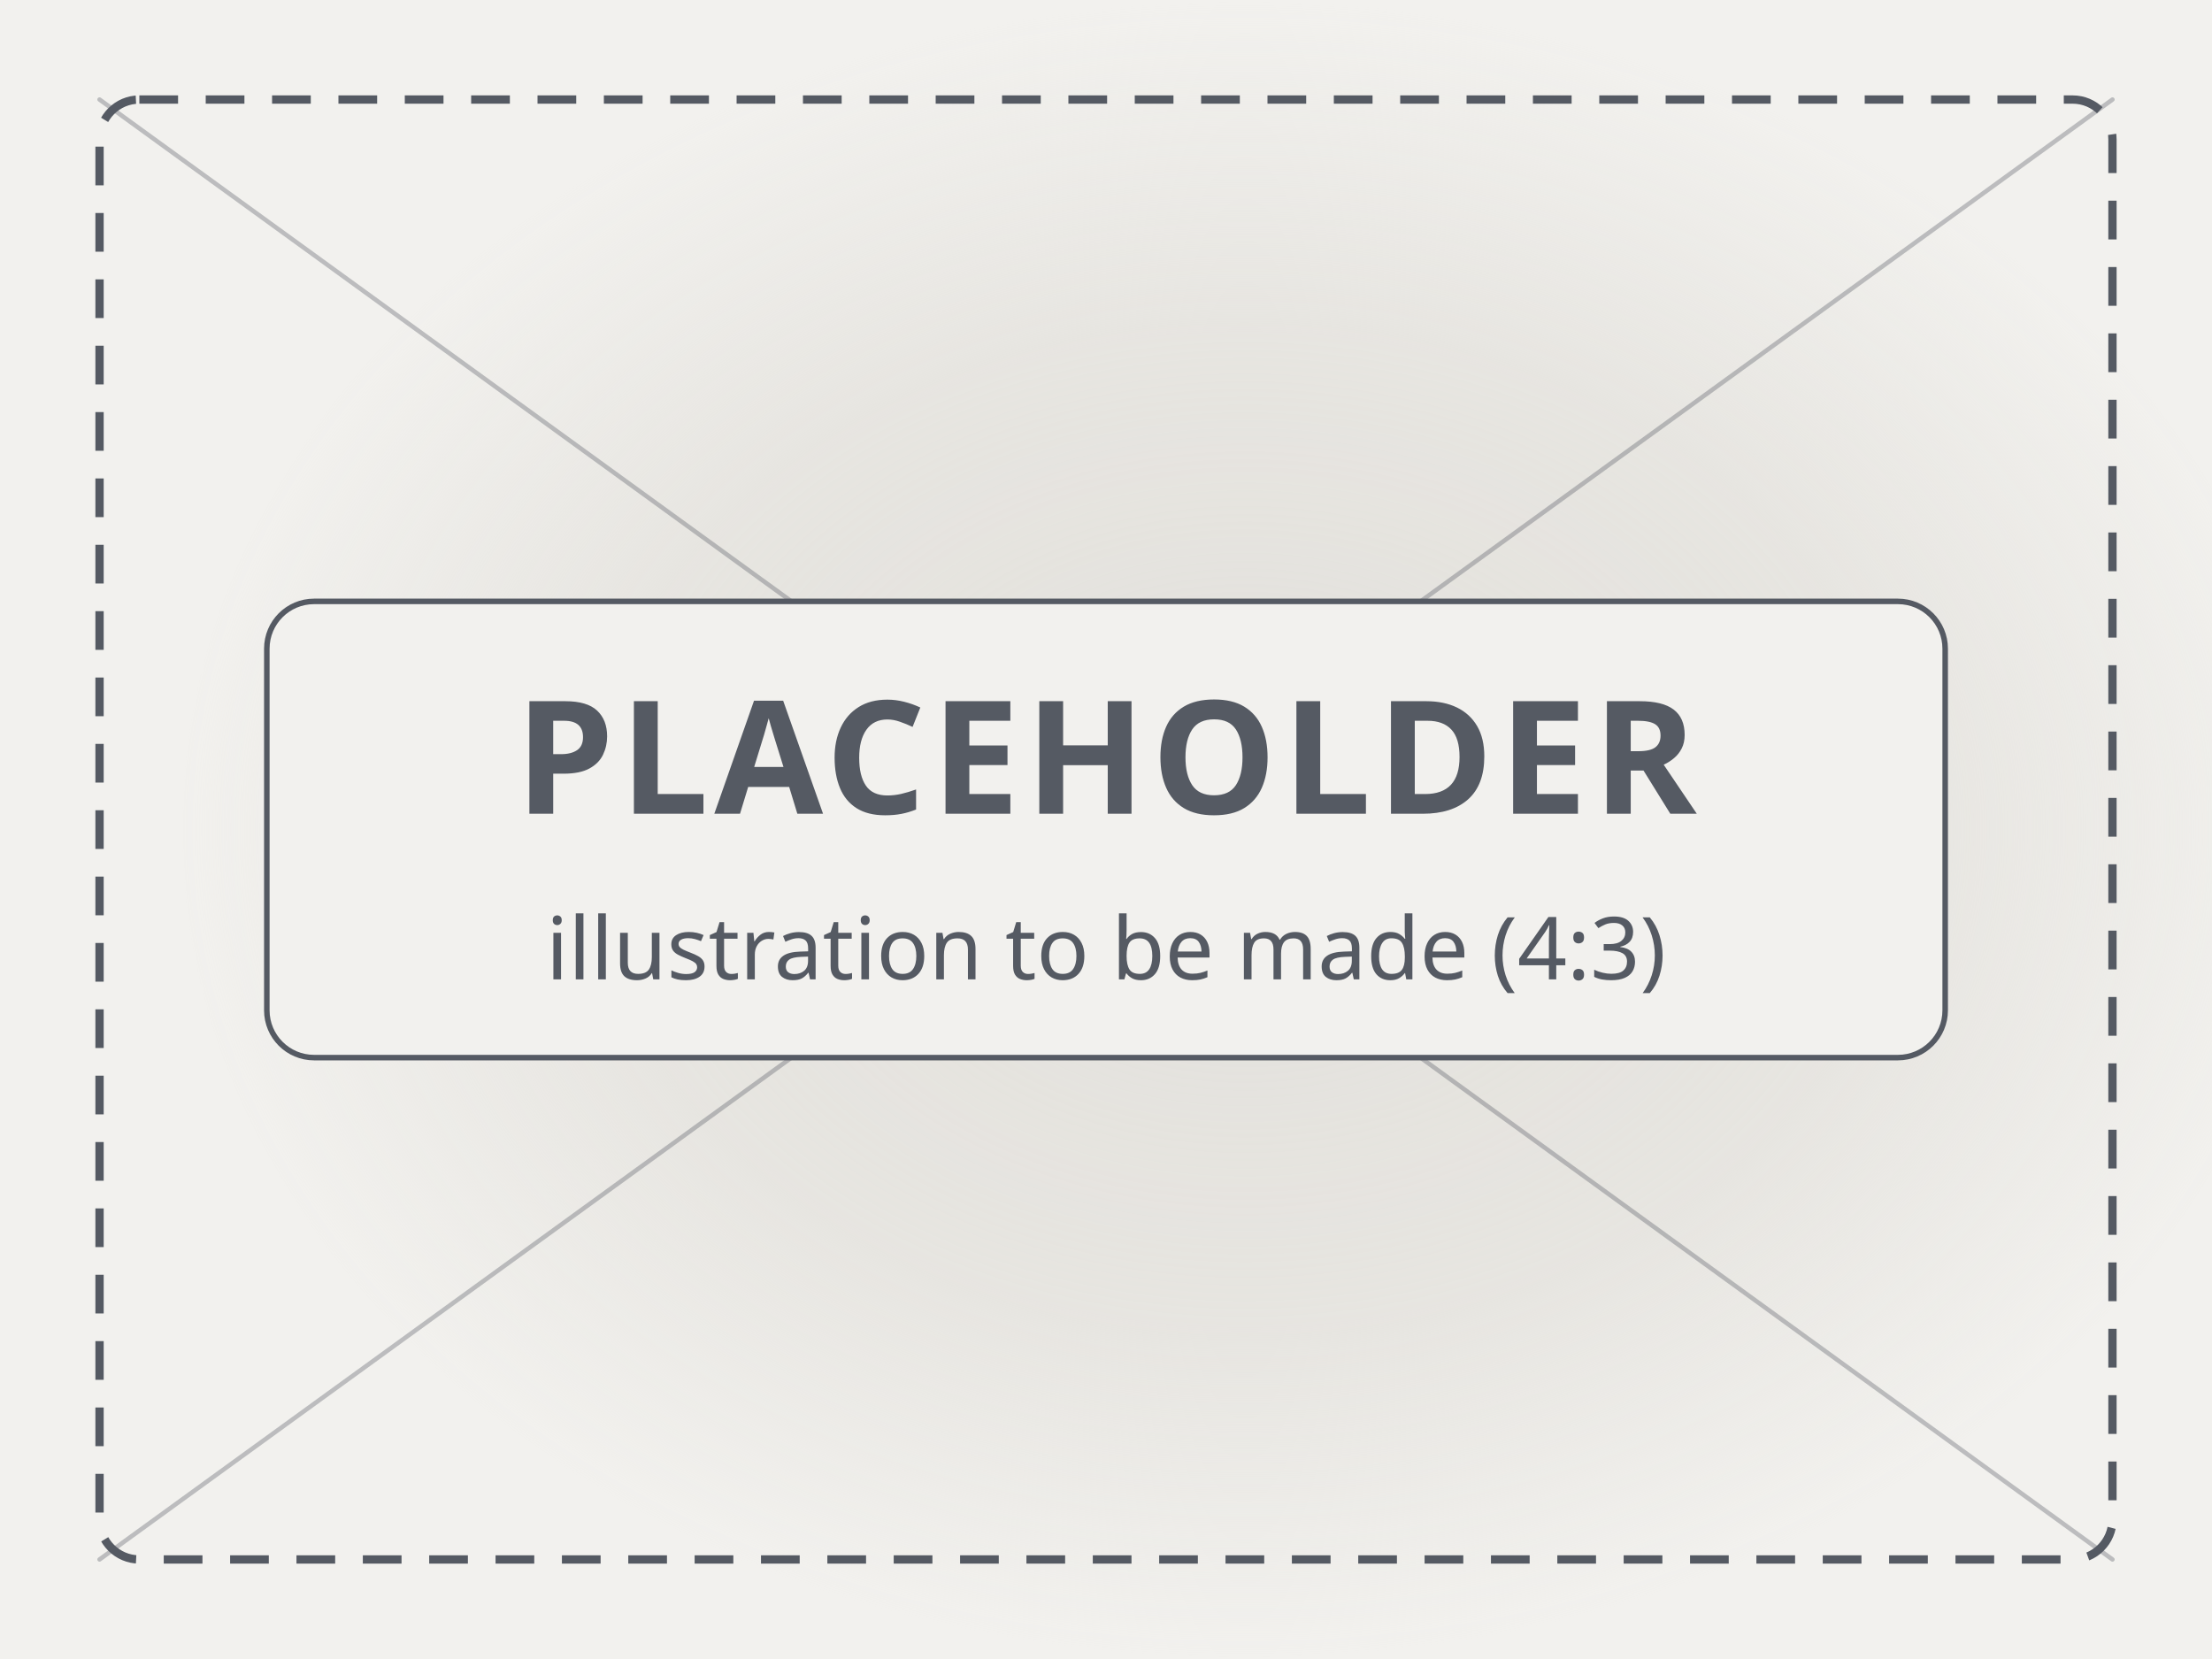
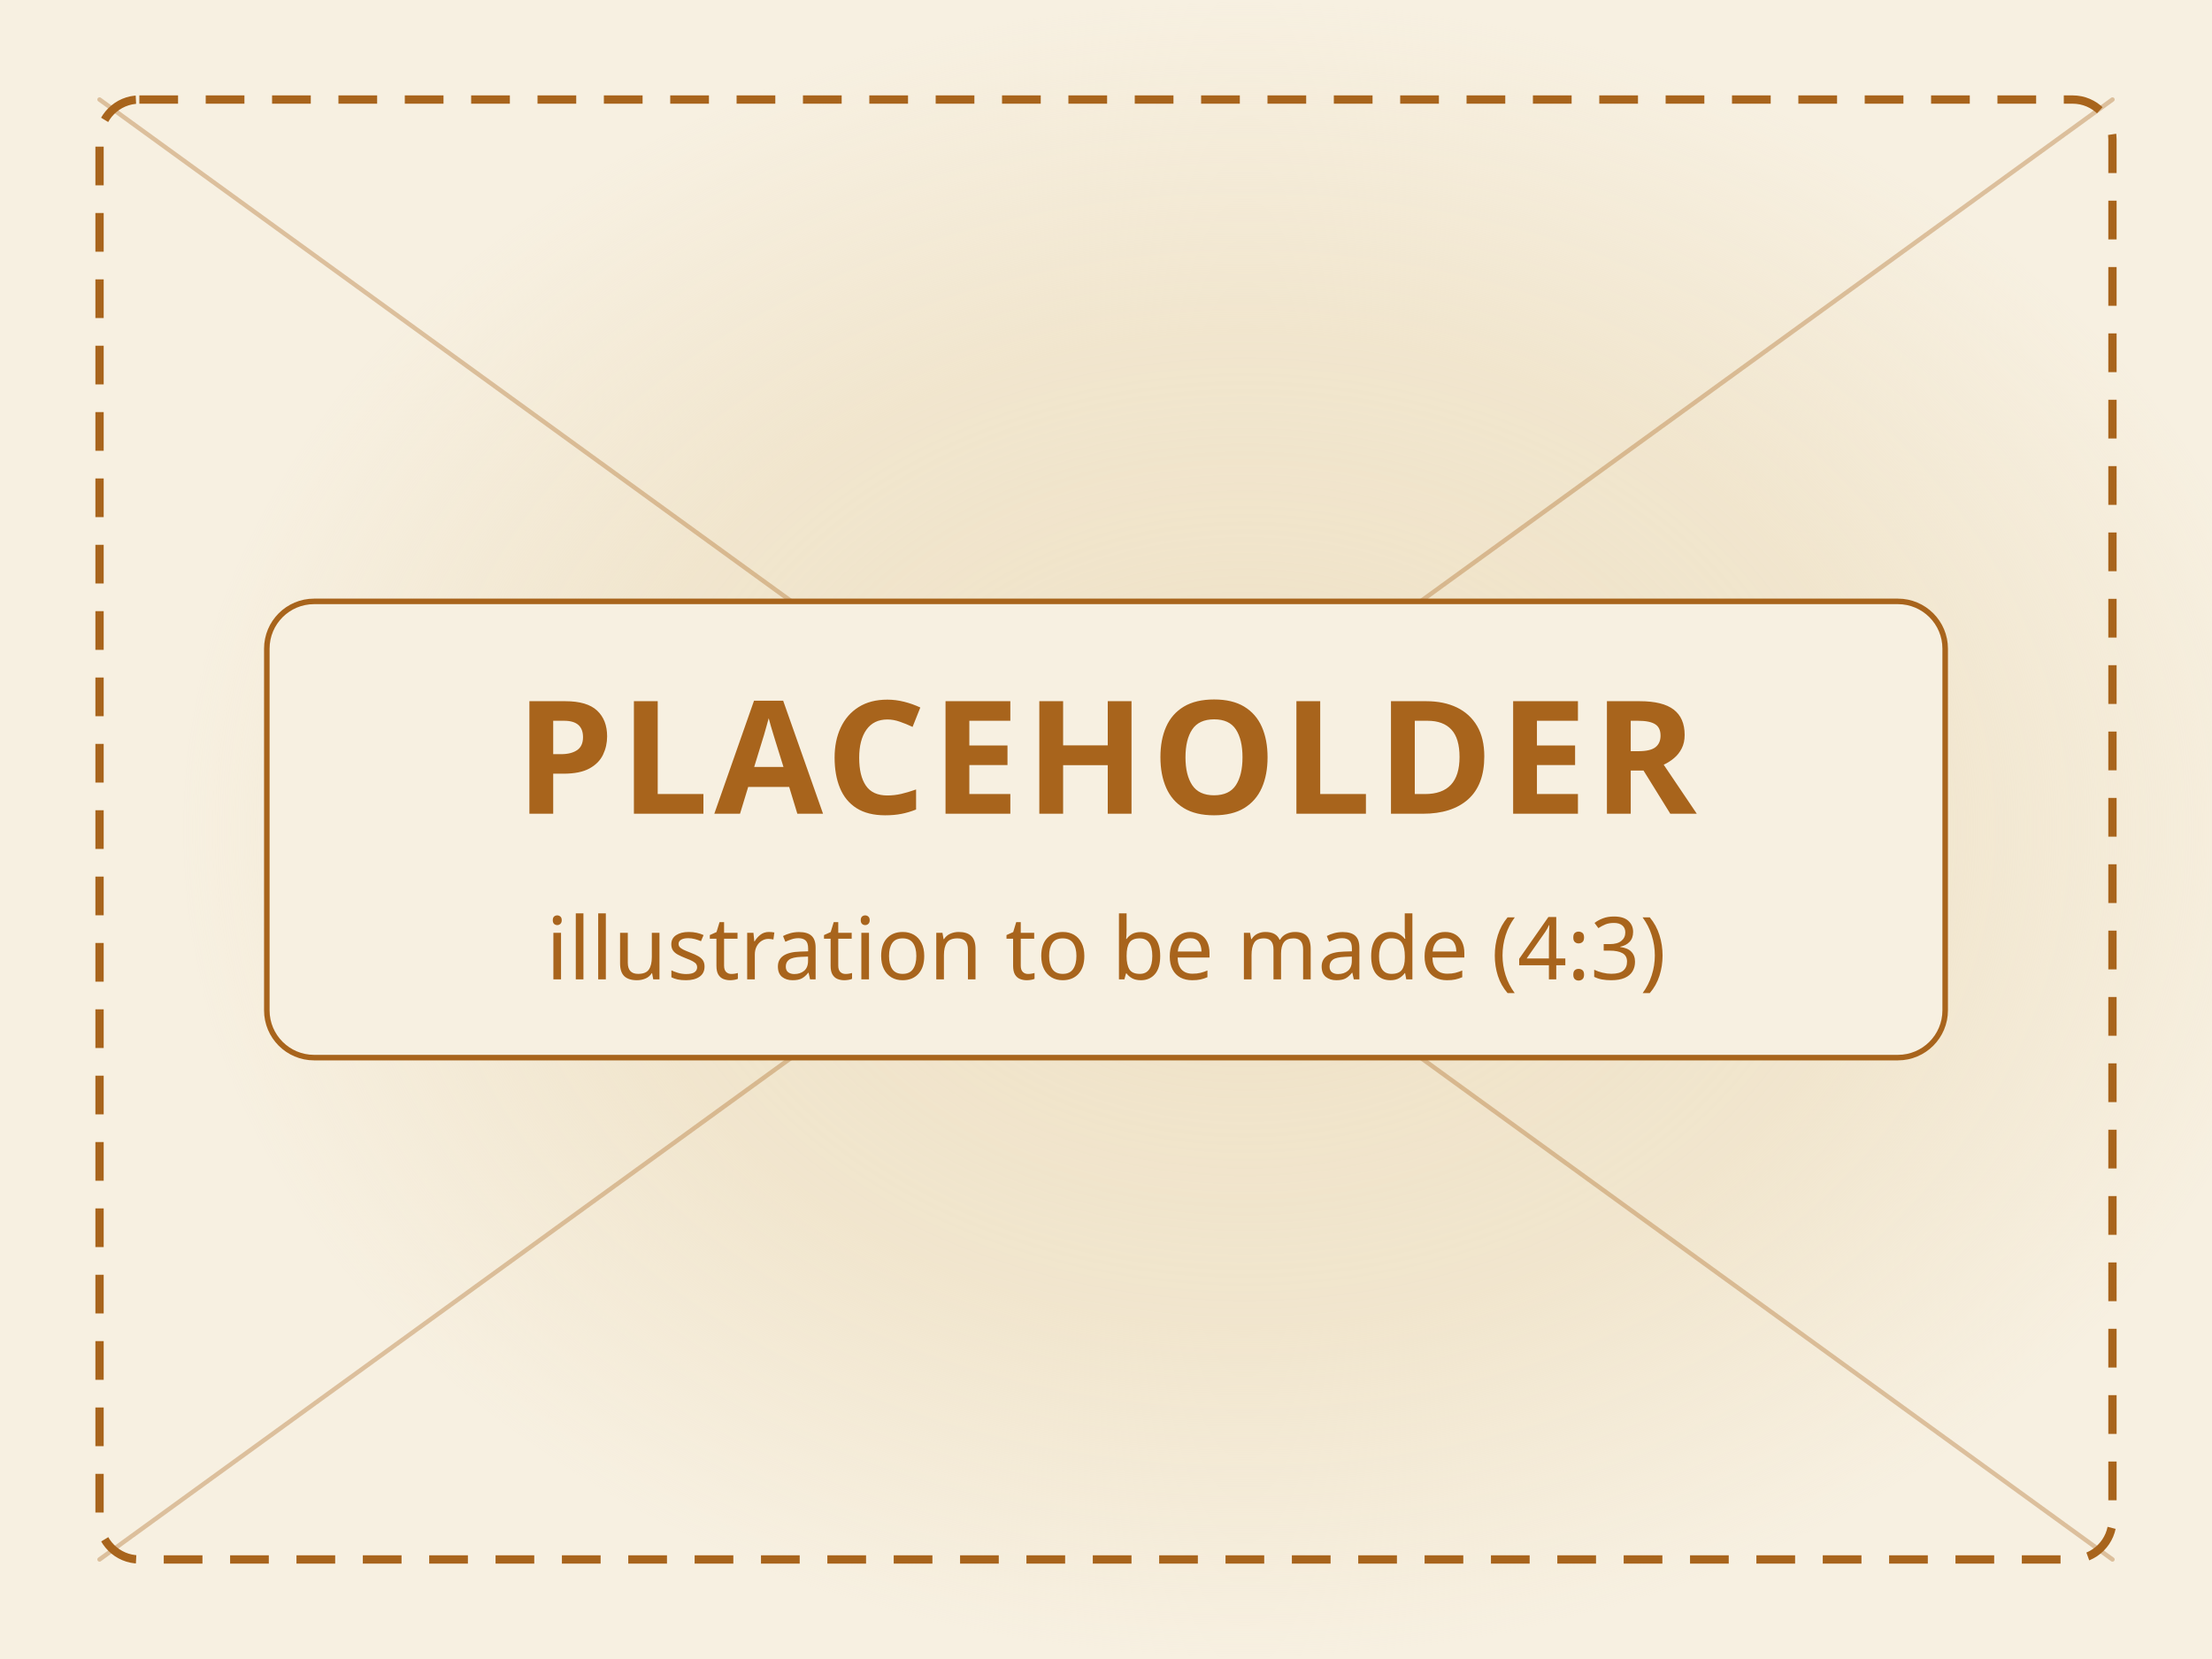
<svg xmlns="http://www.w3.org/2000/svg" viewBox="0 0 800 600" role="img" aria-label="Placeholder art">
-   <rect x="0" y="0" width="800" height="600" fill="#f2f1ee" />
+   <rect x="0" y="0" width="800" height="600" fill="#f7f0e1" />
  <defs>
    <radialGradient id="php-glow" cx="50%" cy="50%" r="50%">
-       <stop offset="0" stop-color="#e3e1dc" />
-       <stop offset=".6" stop-color="#e3e1dc" stop-opacity=".75" />
-       <stop offset="1" stop-color="#e3e1dc" stop-opacity="0" />
+       <stop offset="0" stop-color="#efe2c7" />
+       <stop offset=".6" stop-color="#efe2c7" stop-opacity=".75" />
+       <stop offset="1" stop-color="#efe2c7" stop-opacity="0" />
    </radialGradient>
  </defs>
  <ellipse cx="450" cy="300" rx="384" ry="300" fill="url(#php-glow)" />
-   <rect x="36" y="36" width="728" height="528" rx="14.4" fill="none" stroke="#555a63" stroke-width="3" stroke-dasharray="14 10" />
-   <path d="M36 36L764 564M764 36L36 564" stroke="#555a63" stroke-width="1.6" fill="none" stroke-linecap="round" stroke-linejoin="round" opacity=".35" />
-   <rect x="96.5" y="217.5" width="607" height="165" rx="17.1" fill="#f2f1ee" stroke="#555a63" stroke-width="2" />
-   <text x="400" y="294.3" text-anchor="middle" font-family="sans-serif" font-weight="700" font-size="57" letter-spacing="2" fill="#555a63">PLACEHOLDER</text>
-   <text x="400" y="354.2" text-anchor="middle" font-family="sans-serif" font-size="31.4" fill="#555a63">illustration to be made (4:3)</text>
+   <rect x="36" y="36" width="728" height="528" rx="14.4" fill="none" stroke="#a8641c" stroke-width="3" stroke-dasharray="14 10" />
+   <path d="M36 36L764 564M764 36L36 564" stroke="#a8641c" stroke-width="1.6" fill="none" stroke-linecap="round" stroke-linejoin="round" opacity=".35" />
+   <rect x="96.5" y="217.5" width="607" height="165" rx="17.1" fill="#f7f0e1" stroke="#a8641c" stroke-width="2" />
+   <text x="400" y="294.3" text-anchor="middle" font-family="sans-serif" font-weight="700" font-size="57" letter-spacing="2" fill="#a8641c">PLACEHOLDER</text>
+   <text x="400" y="354.2" text-anchor="middle" font-family="sans-serif" font-size="31.4" fill="#a8641c">illustration to be made (4:3)</text>
</svg>
